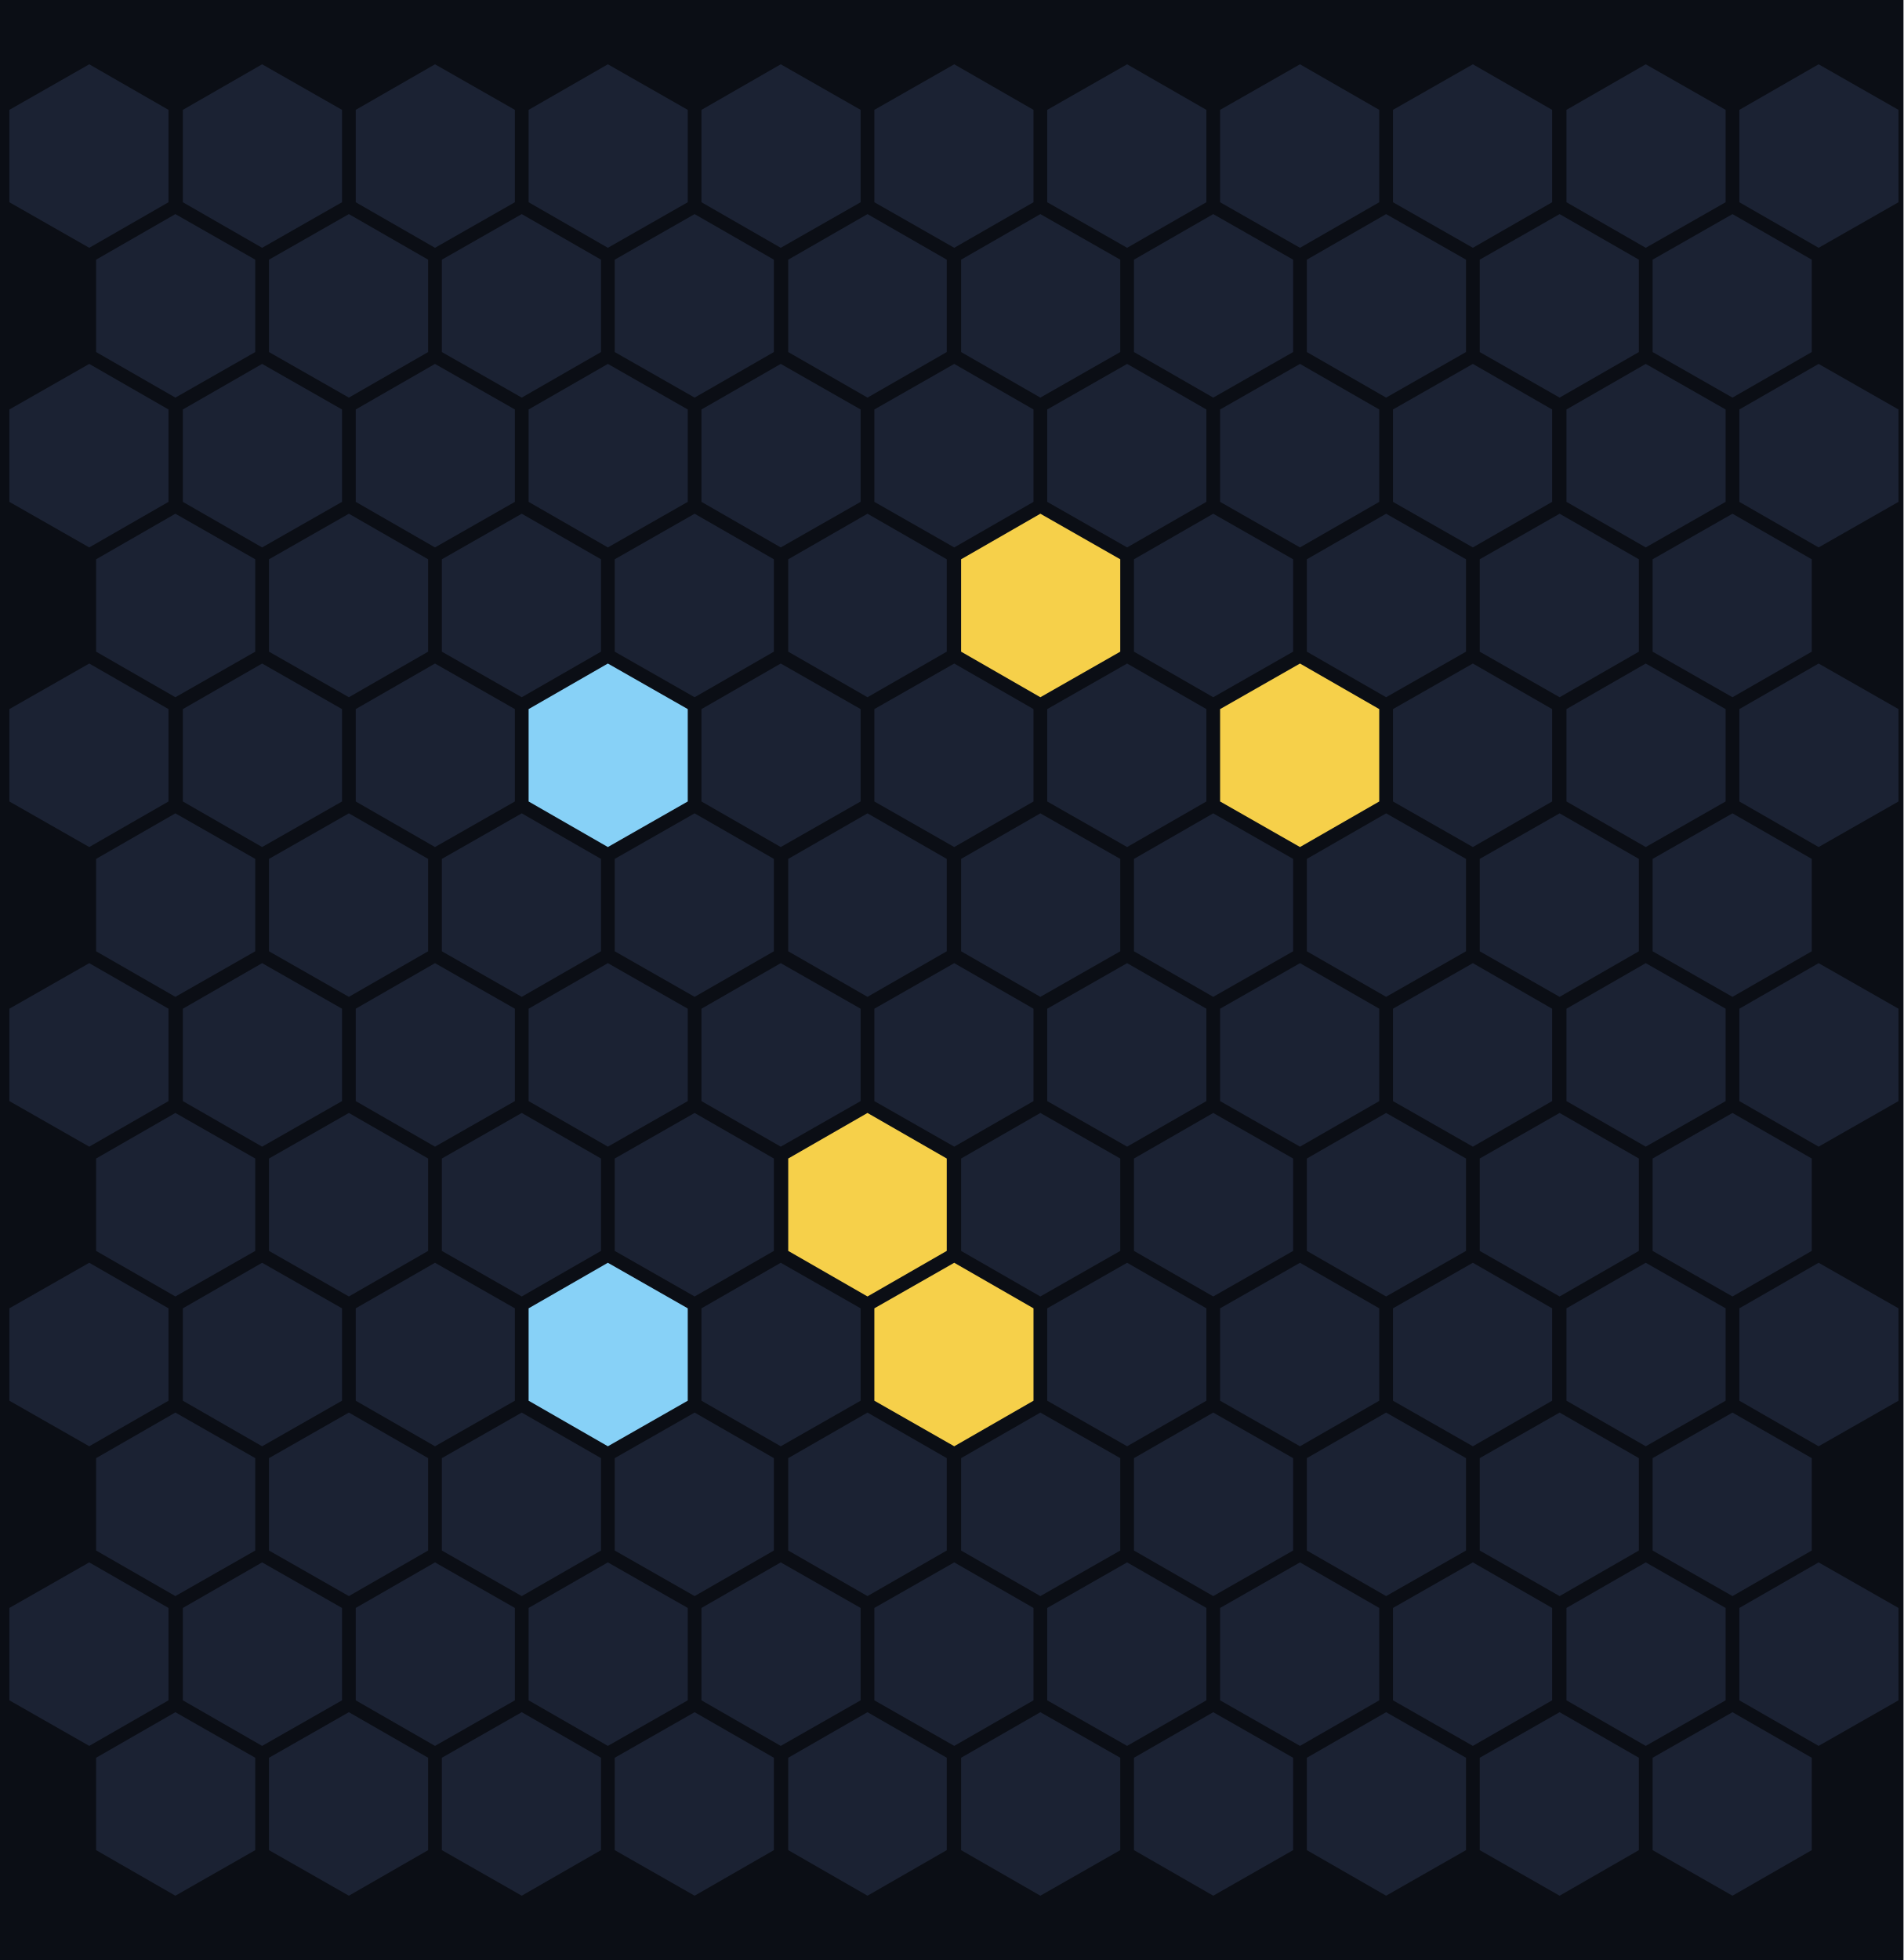
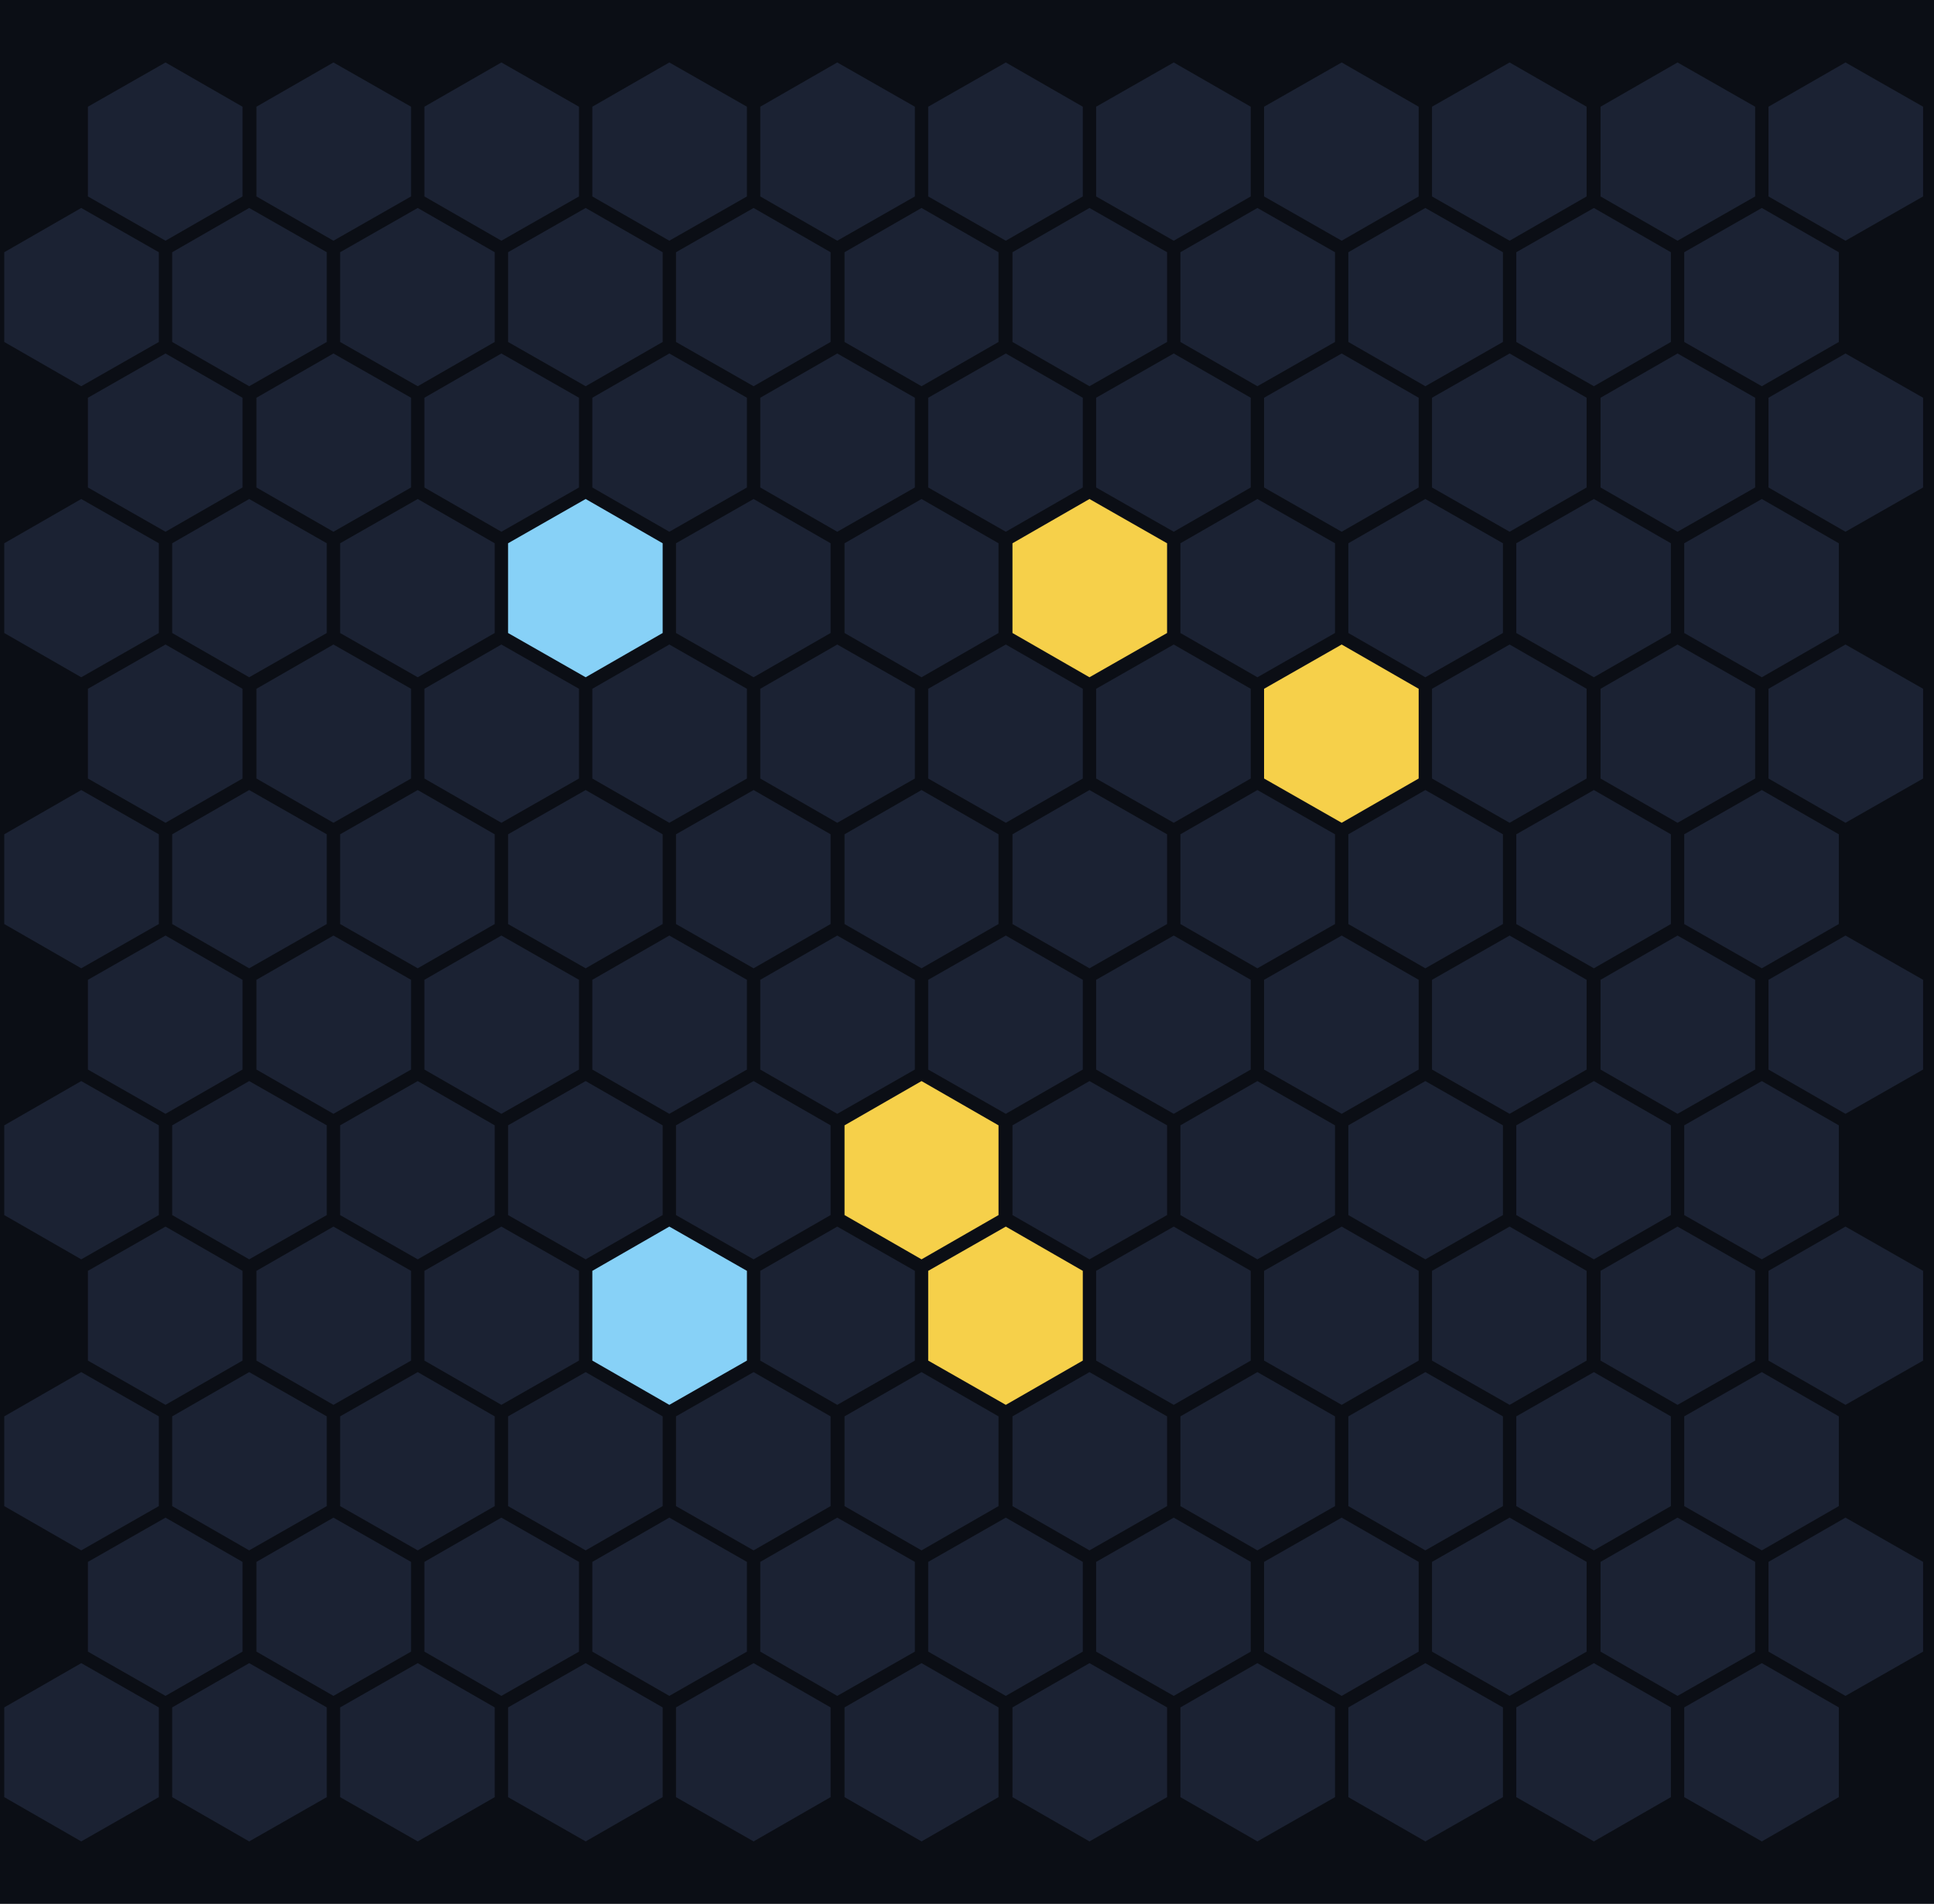
- <svg xmlns="http://www.w3.org/2000/svg" viewBox="-139 -193 305 314" width="305" height="314">
-   <rect x="-139" y="-193" width="305" height="314" fill="#0b0e15" />
+ <svg xmlns="http://www.w3.org/2000/svg" viewBox="-152 -193 319 314" width="319" height="314">
+   <rect x="-152" y="-193" width="319" height="314" fill="#0b0e15" />
+   <polygon points="-125.8,88.6 -125.8,103.4 -138.6,110.7 -151.3,103.4 -151.3,88.6 -138.6,81.3" fill="#1b2233" />
+   <polygon points="-125.8,40.6 -125.8,55.4 -138.6,62.7 -151.3,55.4 -151.3,40.6 -138.6,33.3" fill="#1b2233" />
  <polygon points="-112.0,64.6 -112.0,79.4 -124.7,86.7 -137.5,79.4 -137.5,64.6 -124.7,57.3" fill="#1b2233" />
  <polygon points="-98.1,88.6 -98.1,103.4 -110.9,110.7 -123.6,103.4 -123.6,88.6 -110.9,81.3" fill="#1b2233" />
+   <polygon points="-125.8,-7.4 -125.8,7.4 -138.6,14.7 -151.3,7.4 -151.3,-7.4 -138.6,-14.7" fill="#1b2233" />
  <polygon points="-112.0,16.6 -112.0,31.4 -124.7,38.7 -137.5,31.4 -137.5,16.6 -124.7,9.3" fill="#1b2233" />
  <polygon points="-98.1,40.6 -98.1,55.4 -110.9,62.7 -123.6,55.4 -123.6,40.6 -110.9,33.3" fill="#1b2233" />
  <polygon points="-84.2,64.6 -84.2,79.4 -97.0,86.7 -109.7,79.4 -109.7,64.6 -97.0,57.3" fill="#1b2233" />
  <polygon points="-70.4,88.6 -70.4,103.4 -83.1,110.7 -95.9,103.4 -95.9,88.6 -83.1,81.3" fill="#1b2233" />
+   <polygon points="-125.8,-55.4 -125.8,-40.6 -138.6,-33.3 -151.3,-40.6 -151.3,-55.4 -138.6,-62.7" fill="#1b2233" />
  <polygon points="-112.0,-31.4 -112.0,-16.6 -124.7,-9.3 -137.5,-16.6 -137.5,-31.4 -124.7,-38.7" fill="#1b2233" />
  <polygon points="-98.1,-7.4 -98.1,7.4 -110.9,14.7 -123.6,7.4 -123.6,-7.4 -110.9,-14.7" fill="#1b2233" />
  <polygon points="-84.2,16.6 -84.2,31.4 -97.0,38.7 -109.7,31.4 -109.7,16.6 -97.0,9.3" fill="#1b2233" />
  <polygon points="-70.4,40.6 -70.4,55.4 -83.1,62.7 -95.9,55.4 -95.9,40.6 -83.1,33.3" fill="#1b2233" />
  <polygon points="-56.5,64.6 -56.5,79.4 -69.3,86.7 -82.0,79.4 -82.0,64.6 -69.3,57.3" fill="#1b2233" />
  <polygon points="-42.7,88.6 -42.7,103.4 -55.4,110.7 -68.2,103.4 -68.2,88.6 -55.4,81.3" fill="#1b2233" />
+   <polygon points="-125.8,-103.4 -125.8,-88.6 -138.6,-81.3 -151.3,-88.6 -151.3,-103.4 -138.6,-110.7" fill="#1b2233" />
  <polygon points="-112.0,-79.4 -112.0,-64.6 -124.7,-57.3 -137.5,-64.6 -137.5,-79.4 -124.7,-86.7" fill="#1b2233" />
  <polygon points="-98.1,-55.4 -98.1,-40.6 -110.9,-33.3 -123.6,-40.6 -123.6,-55.4 -110.9,-62.7" fill="#1b2233" />
  <polygon points="-84.2,-31.4 -84.2,-16.6 -97.0,-9.3 -109.7,-16.6 -109.7,-31.4 -97.0,-38.7" fill="#1b2233" />
  <polygon points="-70.4,-7.4 -70.4,7.4 -83.1,14.7 -95.9,7.4 -95.9,-7.4 -83.1,-14.7" fill="#1b2233" />
  <polygon points="-56.5,16.6 -56.5,31.4 -69.3,38.7 -82.0,31.4 -82.0,16.6 -69.3,9.3" fill="#1b2233" />
  <polygon points="-42.7,40.6 -42.7,55.4 -55.4,62.7 -68.2,55.4 -68.2,40.6 -55.4,33.3" fill="#1b2233" />
  <polygon points="-28.8,64.6 -28.8,79.4 -41.6,86.7 -54.3,79.4 -54.3,64.6 -41.6,57.3" fill="#1b2233" />
  <polygon points="-15.0,88.6 -15.0,103.4 -27.7,110.7 -40.5,103.4 -40.5,88.6 -27.7,81.3" fill="#1b2233" />
+   <polygon points="-125.8,-151.4 -125.8,-136.6 -138.6,-129.3 -151.3,-136.6 -151.3,-151.4 -138.6,-158.7" fill="#1b2233" />
  <polygon points="-112.0,-127.4 -112.0,-112.6 -124.7,-105.3 -137.5,-112.6 -137.5,-127.4 -124.7,-134.7" fill="#1b2233" />
  <polygon points="-98.1,-103.4 -98.1,-88.6 -110.9,-81.3 -123.6,-88.6 -123.6,-103.4 -110.9,-110.7" fill="#1b2233" />
  <polygon points="-84.2,-79.4 -84.2,-64.6 -97.0,-57.3 -109.7,-64.6 -109.7,-79.4 -97.0,-86.7" fill="#1b2233" />
  <polygon points="-70.4,-55.4 -70.4,-40.6 -83.1,-33.3 -95.9,-40.6 -95.9,-55.4 -83.1,-62.7" fill="#1b2233" />
  <polygon points="-56.5,-31.4 -56.5,-16.6 -69.3,-9.3 -82.0,-16.6 -82.0,-31.4 -69.3,-38.7" fill="#1b2233" />
  <polygon points="-42.7,-7.4 -42.7,7.4 -55.4,14.7 -68.2,7.4 -68.2,-7.4 -55.4,-14.7" fill="#1b2233" />
  <polygon points="-28.8,16.6 -28.8,31.4 -41.6,38.7 -54.3,31.4 -54.3,16.6 -41.6,9.3" fill="#87d1f7" />
  <polygon points="-15.0,40.6 -15.0,55.4 -27.7,62.7 -40.5,55.4 -40.5,40.6 -27.7,33.3" fill="#1b2233" />
  <polygon points="-1.1,64.6 -1.1,79.4 -13.9,86.7 -26.6,79.4 -26.6,64.6 -13.9,57.3" fill="#1b2233" />
  <polygon points="12.7,88.6 12.7,103.4 0.0,110.7 -12.7,103.4 -12.7,88.6 -0.0,81.3" fill="#1b2233" />
  <polygon points="-112.0,-175.4 -112.0,-160.6 -124.7,-153.3 -137.5,-160.6 -137.5,-175.4 -124.7,-182.7" fill="#1b2233" />
  <polygon points="-98.1,-151.4 -98.1,-136.6 -110.9,-129.3 -123.6,-136.6 -123.6,-151.4 -110.9,-158.7" fill="#1b2233" />
  <polygon points="-84.2,-127.4 -84.2,-112.6 -97.0,-105.3 -109.7,-112.6 -109.7,-127.4 -97.0,-134.7" fill="#1b2233" />
  <polygon points="-70.4,-103.4 -70.4,-88.6 -83.1,-81.3 -95.9,-88.6 -95.9,-103.4 -83.1,-110.7" fill="#1b2233" />
  <polygon points="-56.5,-79.4 -56.5,-64.6 -69.3,-57.3 -82.0,-64.6 -82.0,-79.4 -69.3,-86.7" fill="#1b2233" />
  <polygon points="-42.7,-55.4 -42.7,-40.6 -55.4,-33.3 -68.2,-40.6 -68.2,-55.4 -55.4,-62.7" fill="#1b2233" />
  <polygon points="-28.8,-31.4 -28.8,-16.6 -41.6,-9.3 -54.3,-16.6 -54.3,-31.4 -41.6,-38.7" fill="#1b2233" />
  <polygon points="-15.0,-7.4 -15.0,7.4 -27.7,14.7 -40.5,7.4 -40.5,-7.4 -27.7,-14.7" fill="#1b2233" />
  <polygon points="-1.1,16.6 -1.1,31.4 -13.9,38.7 -26.6,31.4 -26.6,16.6 -13.9,9.3" fill="#1b2233" />
  <polygon points="12.7,40.6 12.7,55.4 0.0,62.7 -12.7,55.4 -12.7,40.6 -0.0,33.3" fill="#1b2233" />
  <polygon points="26.6,64.6 26.6,79.4 13.9,86.7 1.1,79.4 1.1,64.6 13.9,57.3" fill="#1b2233" />
  <polygon points="40.5,88.6 40.5,103.4 27.7,110.7 15.0,103.4 15.0,88.6 27.7,81.3" fill="#1b2233" />
  <polygon points="-84.2,-175.4 -84.2,-160.6 -97.0,-153.3 -109.7,-160.6 -109.7,-175.4 -97.0,-182.7" fill="#1b2233" />
  <polygon points="-70.4,-151.4 -70.4,-136.6 -83.1,-129.3 -95.9,-136.6 -95.9,-151.4 -83.1,-158.7" fill="#1b2233" />
  <polygon points="-56.5,-127.4 -56.5,-112.6 -69.3,-105.3 -82.0,-112.6 -82.0,-127.4 -69.3,-134.7" fill="#1b2233" />
-   <polygon points="-42.7,-103.4 -42.7,-88.6 -55.4,-81.3 -68.2,-88.6 -68.2,-103.4 -55.4,-110.7" fill="#1b2233" />
-   <polygon points="-28.8,-79.4 -28.8,-64.6 -41.6,-57.3 -54.3,-64.6 -54.3,-79.4 -41.6,-86.7" fill="#87d1f7" />
+   <polygon points="-42.7,-103.4 -42.7,-88.6 -55.4,-81.3 -68.2,-88.6 -68.2,-103.4 -55.4,-110.7" fill="#87d1f7" />
+   <polygon points="-28.8,-79.4 -28.8,-64.6 -41.6,-57.3 -54.3,-64.6 -54.3,-79.4 -41.6,-86.7" fill="#1b2233" />
  <polygon points="-15.0,-55.4 -15.0,-40.6 -27.7,-33.3 -40.5,-40.6 -40.5,-55.4 -27.7,-62.7" fill="#1b2233" />
  <polygon points="-1.1,-31.4 -1.1,-16.6 -13.9,-9.3 -26.6,-16.6 -26.6,-31.4 -13.9,-38.7" fill="#1b2233" />
  <polygon points="12.7,-7.4 12.7,7.4 0.0,14.7 -12.7,7.4 -12.7,-7.4 -0.0,-14.7" fill="#f6d04a" />
  <polygon points="26.6,16.6 26.6,31.4 13.9,38.7 1.1,31.4 1.1,16.6 13.9,9.3" fill="#f6d04a" />
  <polygon points="40.5,40.6 40.5,55.4 27.7,62.7 15.0,55.4 15.0,40.6 27.7,33.3" fill="#1b2233" />
  <polygon points="54.3,64.6 54.3,79.4 41.6,86.7 28.8,79.4 28.8,64.6 41.6,57.3" fill="#1b2233" />
  <polygon points="68.2,88.6 68.2,103.4 55.4,110.7 42.7,103.4 42.7,88.6 55.4,81.3" fill="#1b2233" />
  <polygon points="-56.5,-175.4 -56.5,-160.6 -69.3,-153.3 -82.0,-160.6 -82.0,-175.4 -69.3,-182.7" fill="#1b2233" />
  <polygon points="-42.7,-151.4 -42.7,-136.6 -55.4,-129.3 -68.2,-136.6 -68.2,-151.4 -55.4,-158.7" fill="#1b2233" />
  <polygon points="-28.8,-127.4 -28.8,-112.6 -41.6,-105.3 -54.3,-112.6 -54.3,-127.4 -41.6,-134.7" fill="#1b2233" />
  <polygon points="-15.0,-103.4 -15.0,-88.6 -27.7,-81.3 -40.5,-88.6 -40.5,-103.4 -27.7,-110.7" fill="#1b2233" />
  <polygon points="-1.1,-79.4 -1.1,-64.6 -13.9,-57.3 -26.6,-64.6 -26.6,-79.4 -13.9,-86.7" fill="#1b2233" />
  <polygon points="12.7,-55.4 12.7,-40.6 0.0,-33.3 -12.7,-40.6 -12.7,-55.4 -0.0,-62.7" fill="#1b2233" />
  <polygon points="26.6,-31.4 26.6,-16.6 13.9,-9.3 1.1,-16.6 1.1,-31.4 13.9,-38.7" fill="#1b2233" />
  <polygon points="40.5,-7.4 40.5,7.4 27.7,14.7 15.0,7.4 15.0,-7.4 27.7,-14.7" fill="#1b2233" />
  <polygon points="54.3,16.6 54.3,31.4 41.6,38.7 28.8,31.4 28.8,16.6 41.6,9.3" fill="#1b2233" />
  <polygon points="68.2,40.6 68.2,55.4 55.4,62.7 42.7,55.4 42.7,40.6 55.4,33.3" fill="#1b2233" />
  <polygon points="82.0,64.6 82.0,79.4 69.3,86.7 56.5,79.4 56.5,64.6 69.3,57.3" fill="#1b2233" />
  <polygon points="95.9,88.6 95.9,103.4 83.1,110.7 70.4,103.4 70.4,88.6 83.1,81.3" fill="#1b2233" />
  <polygon points="-28.8,-175.4 -28.8,-160.6 -41.6,-153.3 -54.3,-160.6 -54.3,-175.4 -41.6,-182.7" fill="#1b2233" />
  <polygon points="-15.0,-151.4 -15.0,-136.6 -27.7,-129.3 -40.5,-136.6 -40.5,-151.4 -27.7,-158.7" fill="#1b2233" />
  <polygon points="-1.1,-127.4 -1.1,-112.6 -13.9,-105.3 -26.6,-112.6 -26.6,-127.4 -13.9,-134.7" fill="#1b2233" />
  <polygon points="12.7,-103.4 12.7,-88.6 0.0,-81.3 -12.7,-88.6 -12.7,-103.4 -0.0,-110.7" fill="#1b2233" />
  <polygon points="26.6,-79.4 26.6,-64.6 13.9,-57.3 1.1,-64.6 1.1,-79.4 13.9,-86.7" fill="#1b2233" />
  <polygon points="40.5,-55.4 40.5,-40.6 27.7,-33.3 15.0,-40.6 15.0,-55.4 27.7,-62.7" fill="#1b2233" />
  <polygon points="54.3,-31.4 54.3,-16.6 41.6,-9.3 28.8,-16.6 28.8,-31.4 41.6,-38.7" fill="#1b2233" />
  <polygon points="68.2,-7.4 68.2,7.4 55.4,14.7 42.7,7.4 42.7,-7.4 55.4,-14.7" fill="#1b2233" />
  <polygon points="82.0,16.6 82.0,31.4 69.3,38.7 56.5,31.4 56.5,16.6 69.3,9.3" fill="#1b2233" />
  <polygon points="95.9,40.6 95.9,55.4 83.1,62.7 70.4,55.4 70.4,40.6 83.1,33.3" fill="#1b2233" />
  <polygon points="109.7,64.6 109.7,79.4 97.0,86.7 84.2,79.4 84.2,64.6 97.0,57.3" fill="#1b2233" />
  <polygon points="123.6,88.6 123.6,103.4 110.9,110.7 98.1,103.4 98.1,88.6 110.9,81.3" fill="#1b2233" />
  <polygon points="-1.1,-175.4 -1.1,-160.6 -13.9,-153.3 -26.6,-160.6 -26.6,-175.4 -13.9,-182.7" fill="#1b2233" />
  <polygon points="12.7,-151.4 12.7,-136.6 0.0,-129.3 -12.7,-136.6 -12.7,-151.4 -0.0,-158.7" fill="#1b2233" />
  <polygon points="26.6,-127.4 26.6,-112.6 13.9,-105.3 1.1,-112.6 1.1,-127.4 13.9,-134.7" fill="#1b2233" />
  <polygon points="40.5,-103.4 40.5,-88.6 27.7,-81.3 15.0,-88.6 15.0,-103.4 27.7,-110.7" fill="#f6d04a" />
  <polygon points="54.3,-79.4 54.3,-64.6 41.6,-57.3 28.8,-64.6 28.8,-79.4 41.6,-86.7" fill="#1b2233" />
  <polygon points="68.2,-55.4 68.2,-40.6 55.4,-33.3 42.7,-40.6 42.7,-55.4 55.4,-62.7" fill="#1b2233" />
  <polygon points="82.0,-31.4 82.0,-16.6 69.3,-9.3 56.5,-16.6 56.5,-31.4 69.3,-38.7" fill="#1b2233" />
  <polygon points="95.9,-7.4 95.9,7.4 83.1,14.7 70.4,7.4 70.4,-7.4 83.1,-14.7" fill="#1b2233" />
  <polygon points="109.7,16.6 109.7,31.4 97.0,38.7 84.2,31.4 84.2,16.6 97.0,9.3" fill="#1b2233" />
  <polygon points="123.6,40.6 123.6,55.4 110.9,62.7 98.1,55.4 98.1,40.6 110.9,33.3" fill="#1b2233" />
  <polygon points="137.5,64.6 137.5,79.4 124.7,86.7 112.0,79.4 112.0,64.6 124.7,57.3" fill="#1b2233" />
  <polygon points="151.3,88.6 151.3,103.4 138.6,110.7 125.8,103.4 125.8,88.6 138.6,81.3" fill="#1b2233" />
  <polygon points="26.6,-175.4 26.6,-160.6 13.9,-153.3 1.1,-160.6 1.1,-175.4 13.9,-182.7" fill="#1b2233" />
  <polygon points="40.5,-151.4 40.5,-136.6 27.7,-129.3 15.0,-136.6 15.0,-151.4 27.7,-158.7" fill="#1b2233" />
  <polygon points="54.3,-127.4 54.3,-112.6 41.6,-105.3 28.8,-112.6 28.8,-127.4 41.6,-134.7" fill="#1b2233" />
  <polygon points="68.2,-103.4 68.2,-88.6 55.4,-81.3 42.7,-88.6 42.7,-103.4 55.4,-110.7" fill="#1b2233" />
  <polygon points="82.0,-79.4 82.0,-64.6 69.3,-57.3 56.5,-64.6 56.5,-79.4 69.3,-86.7" fill="#f6d04a" />
  <polygon points="95.9,-55.4 95.9,-40.6 83.1,-33.3 70.4,-40.6 70.4,-55.4 83.1,-62.7" fill="#1b2233" />
  <polygon points="109.7,-31.4 109.7,-16.6 97.0,-9.3 84.2,-16.6 84.2,-31.4 97.0,-38.7" fill="#1b2233" />
  <polygon points="123.6,-7.4 123.6,7.4 110.9,14.7 98.1,7.4 98.1,-7.4 110.9,-14.7" fill="#1b2233" />
  <polygon points="137.5,16.6 137.5,31.4 124.7,38.7 112.0,31.4 112.0,16.6 124.7,9.3" fill="#1b2233" />
  <polygon points="151.3,40.6 151.3,55.4 138.6,62.7 125.8,55.4 125.8,40.6 138.6,33.3" fill="#1b2233" />
  <polygon points="165.2,64.6 165.2,79.4 152.4,86.7 139.7,79.4 139.7,64.6 152.4,57.3" fill="#1b2233" />
  <polygon points="54.3,-175.4 54.3,-160.6 41.6,-153.3 28.8,-160.6 28.8,-175.4 41.6,-182.7" fill="#1b2233" />
  <polygon points="68.2,-151.4 68.2,-136.6 55.4,-129.3 42.7,-136.6 42.7,-151.4 55.4,-158.7" fill="#1b2233" />
  <polygon points="82.0,-127.4 82.0,-112.6 69.3,-105.3 56.5,-112.6 56.5,-127.4 69.3,-134.7" fill="#1b2233" />
  <polygon points="95.9,-103.4 95.9,-88.6 83.1,-81.3 70.4,-88.6 70.4,-103.4 83.1,-110.7" fill="#1b2233" />
  <polygon points="109.7,-79.4 109.7,-64.6 97.0,-57.3 84.2,-64.6 84.2,-79.4 97.0,-86.7" fill="#1b2233" />
  <polygon points="123.6,-55.4 123.6,-40.6 110.9,-33.3 98.1,-40.6 98.1,-55.4 110.9,-62.7" fill="#1b2233" />
  <polygon points="137.5,-31.4 137.5,-16.6 124.7,-9.3 112.0,-16.6 112.0,-31.4 124.7,-38.7" fill="#1b2233" />
  <polygon points="151.3,-7.4 151.3,7.4 138.6,14.7 125.8,7.4 125.8,-7.4 138.6,-14.7" fill="#1b2233" />
  <polygon points="165.2,16.6 165.2,31.4 152.4,38.7 139.7,31.4 139.7,16.6 152.4,9.3" fill="#1b2233" />
  <polygon points="82.0,-175.4 82.0,-160.6 69.3,-153.3 56.5,-160.6 56.5,-175.4 69.3,-182.7" fill="#1b2233" />
  <polygon points="95.9,-151.4 95.9,-136.6 83.1,-129.3 70.4,-136.6 70.4,-151.4 83.1,-158.7" fill="#1b2233" />
  <polygon points="109.7,-127.4 109.7,-112.6 97.0,-105.3 84.2,-112.6 84.2,-127.4 97.0,-134.7" fill="#1b2233" />
  <polygon points="123.6,-103.4 123.6,-88.6 110.9,-81.3 98.1,-88.6 98.1,-103.4 110.9,-110.7" fill="#1b2233" />
  <polygon points="137.5,-79.4 137.5,-64.6 124.7,-57.3 112.0,-64.6 112.0,-79.4 124.7,-86.7" fill="#1b2233" />
  <polygon points="151.3,-55.4 151.3,-40.6 138.6,-33.3 125.8,-40.6 125.8,-55.4 138.6,-62.7" fill="#1b2233" />
  <polygon points="165.2,-31.4 165.2,-16.6 152.4,-9.3 139.7,-16.6 139.7,-31.4 152.4,-38.7" fill="#1b2233" />
  <polygon points="109.7,-175.4 109.7,-160.6 97.0,-153.3 84.2,-160.6 84.2,-175.4 97.0,-182.7" fill="#1b2233" />
  <polygon points="123.6,-151.4 123.6,-136.6 110.9,-129.3 98.1,-136.6 98.1,-151.4 110.9,-158.7" fill="#1b2233" />
  <polygon points="137.5,-127.4 137.5,-112.6 124.7,-105.3 112.0,-112.6 112.0,-127.4 124.7,-134.7" fill="#1b2233" />
  <polygon points="151.3,-103.4 151.3,-88.6 138.6,-81.3 125.8,-88.6 125.8,-103.4 138.6,-110.7" fill="#1b2233" />
  <polygon points="165.2,-79.4 165.2,-64.6 152.4,-57.3 139.7,-64.6 139.7,-79.4 152.4,-86.7" fill="#1b2233" />
  <polygon points="137.5,-175.4 137.5,-160.6 124.7,-153.3 112.0,-160.6 112.0,-175.4 124.7,-182.7" fill="#1b2233" />
  <polygon points="151.3,-151.4 151.3,-136.6 138.6,-129.3 125.8,-136.6 125.8,-151.4 138.6,-158.7" fill="#1b2233" />
  <polygon points="165.2,-127.4 165.2,-112.6 152.4,-105.3 139.7,-112.6 139.7,-127.4 152.4,-134.7" fill="#1b2233" />
  <polygon points="165.2,-175.4 165.2,-160.6 152.4,-153.3 139.7,-160.6 139.7,-175.4 152.4,-182.7" fill="#1b2233" />
</svg>
